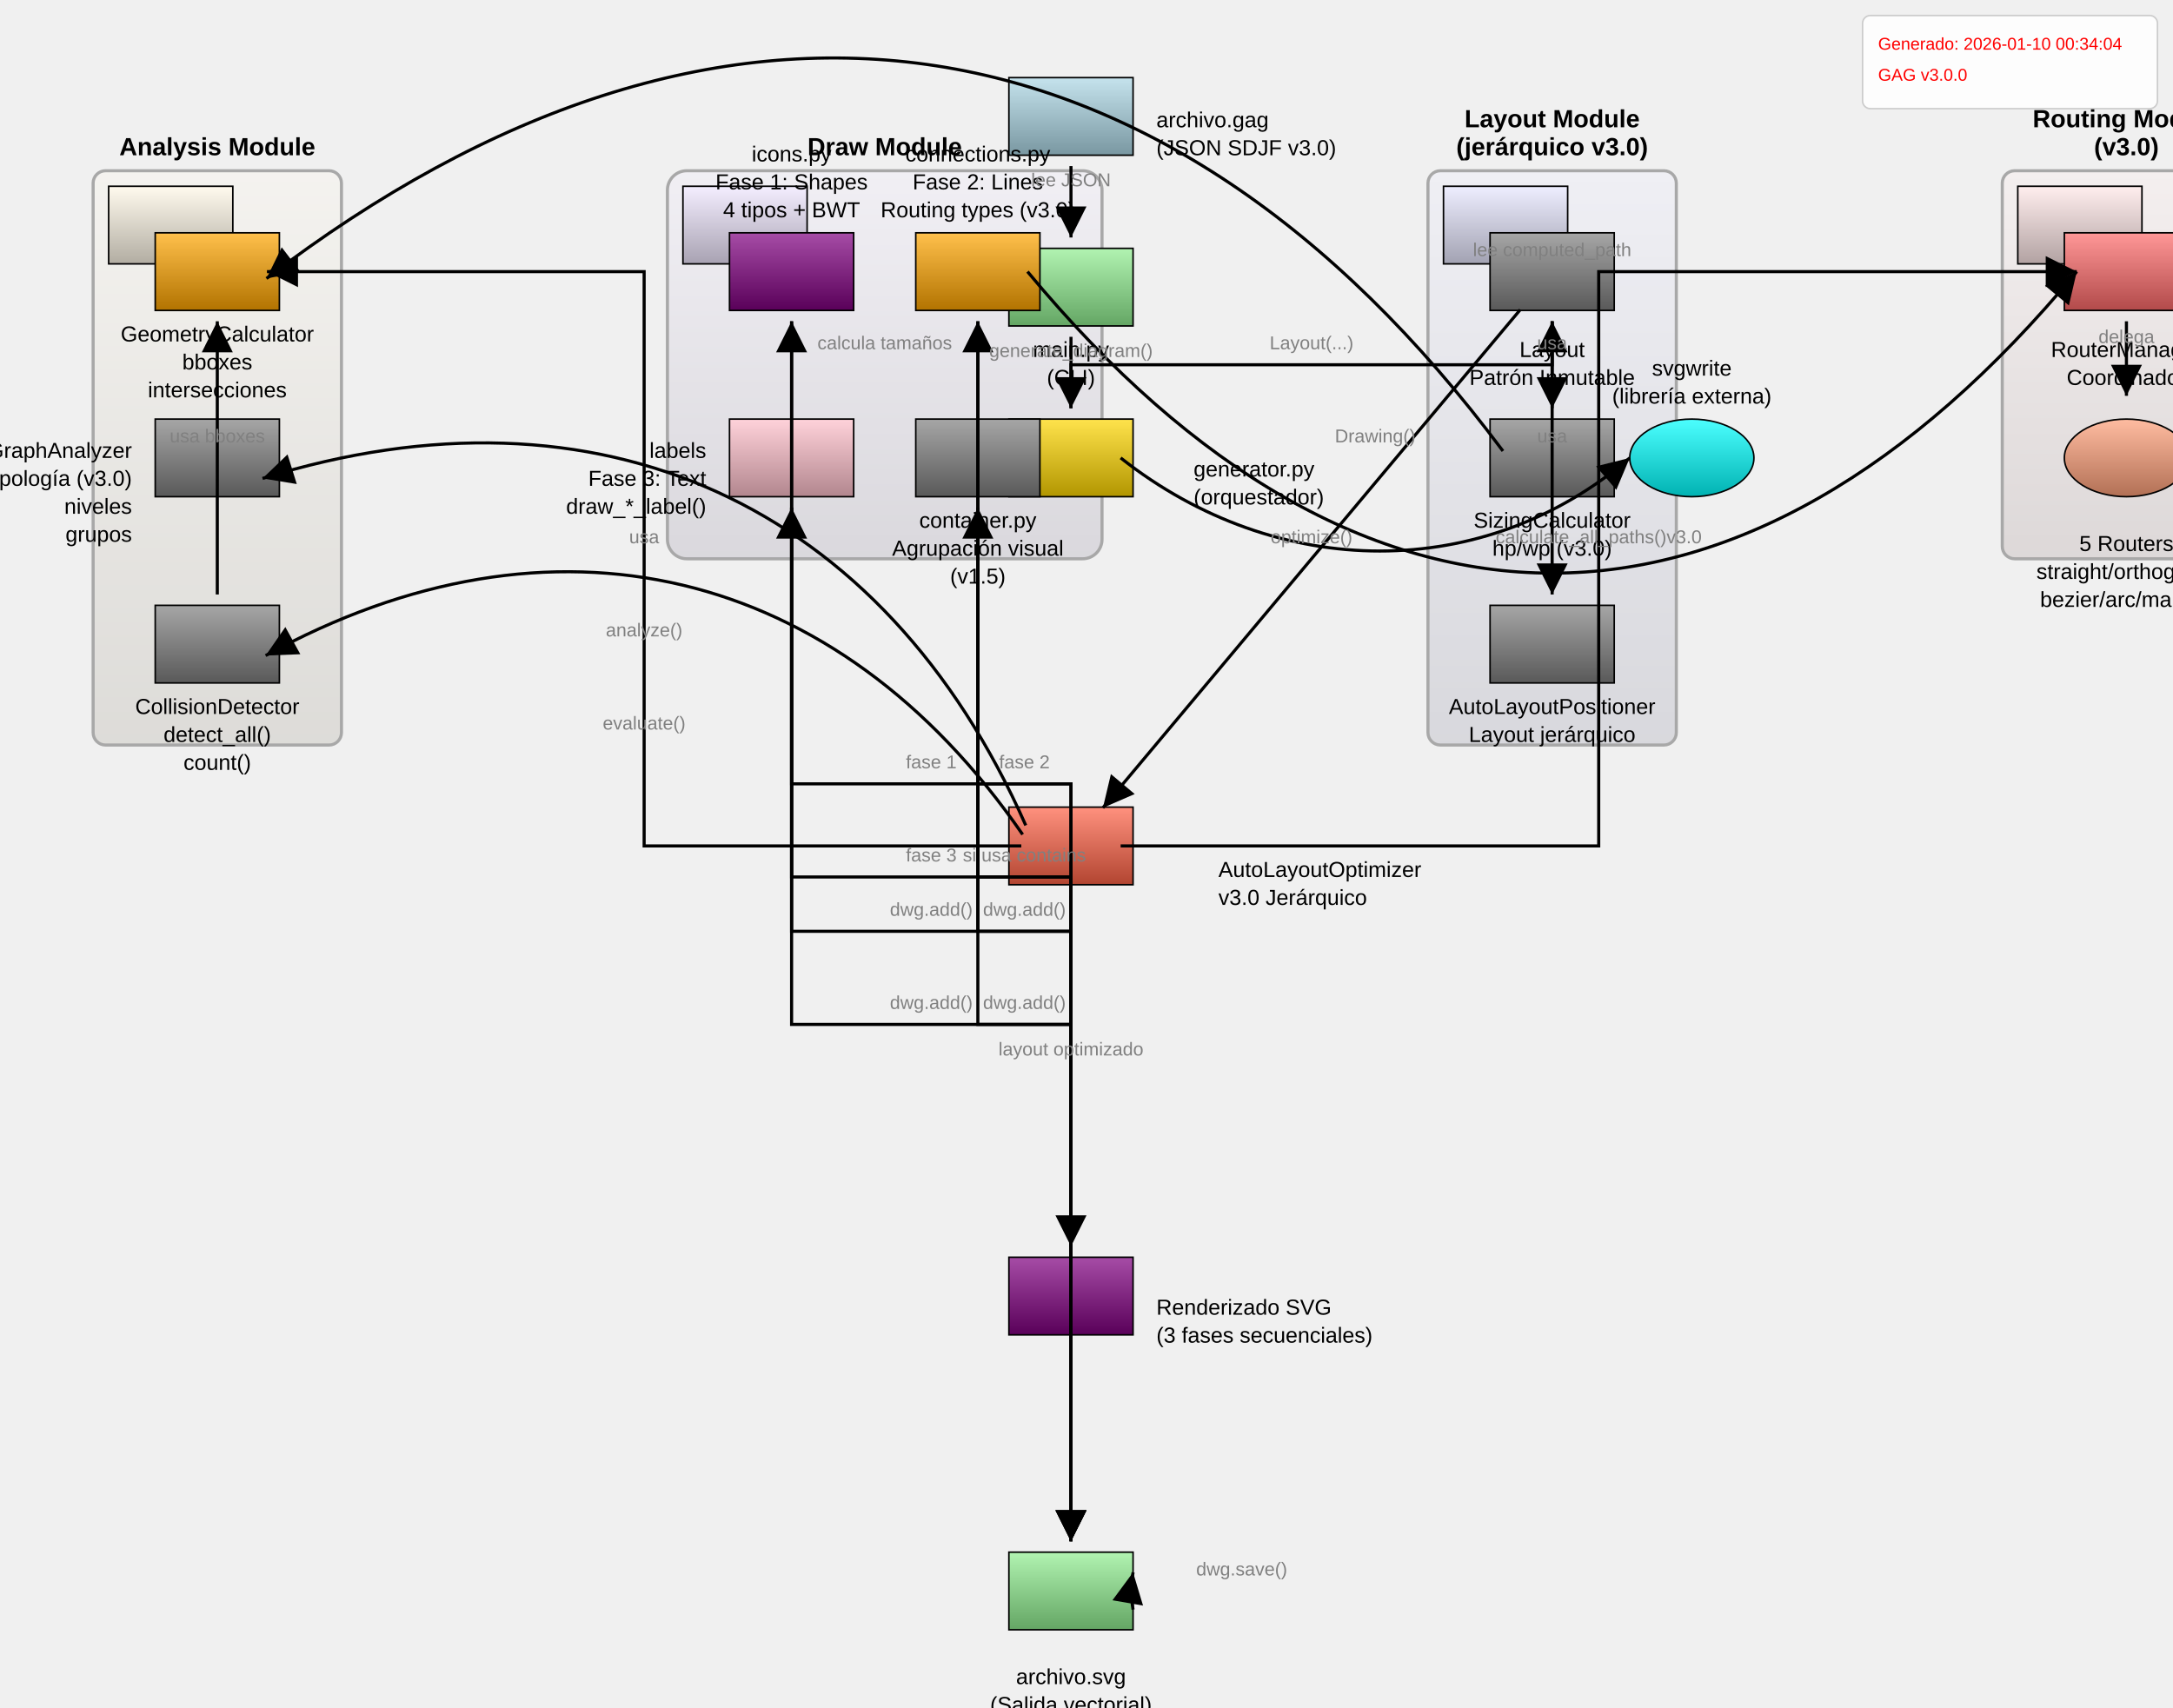
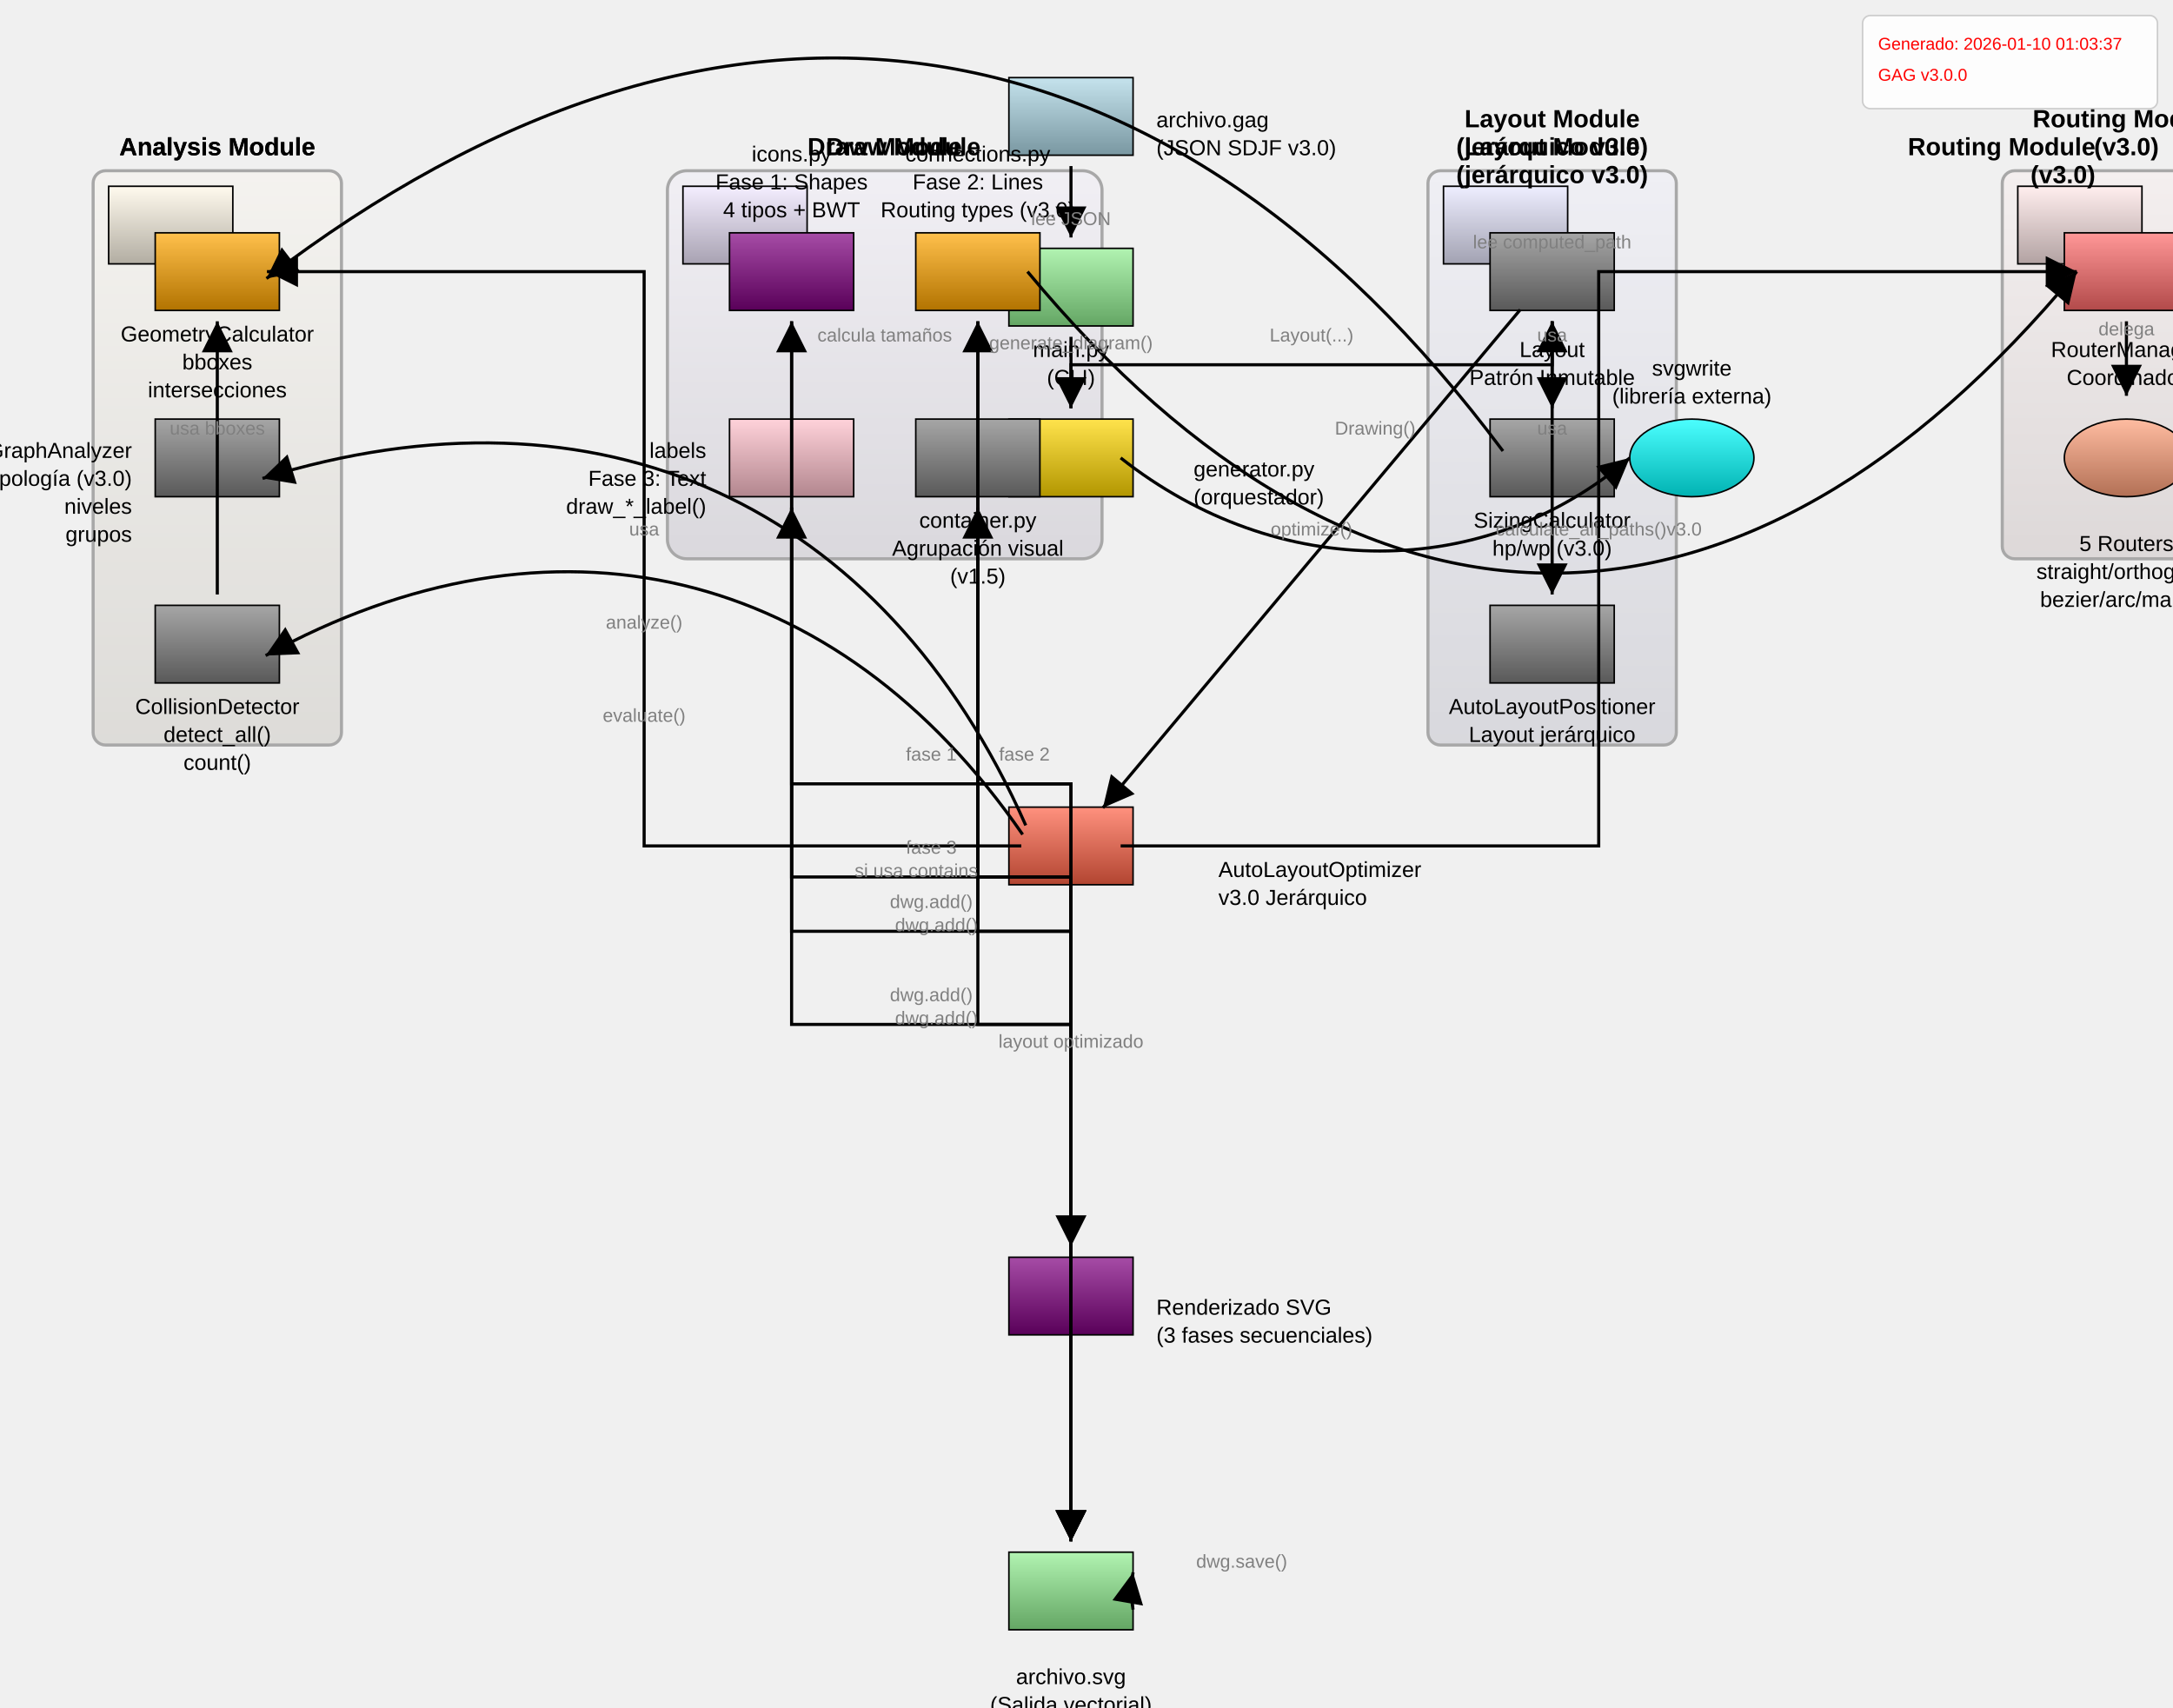
<svg xmlns="http://www.w3.org/2000/svg" baseProfile="full" height="1100" version="1.1" viewBox="0,0,1400,1100" width="1400">
  <defs>
    <marker id="arrow-end" markerHeight="10" markerWidth="10" orient="auto" refX="10" refY="5">
      <path d="M 0 0 L 10 5 L 0 10 z" fill="black" />
    </marker>
    <marker id="arrow-start" markerHeight="10" markerWidth="10" orient="auto" refX="0" refY="5">
      <path d="M 10 0 L 0 5 L 10 10 z" fill="black" />
    </marker>
    <linearGradient id="gradient-layout_container" x1="0%" x2="0%" y1="0%" y2="100%">
      <stop offset="0%" stop-color="#eeeeff" />
      <stop offset="100%" stop-color="#a2a2b2" />
    </linearGradient>
    <linearGradient id="gradient-layout_container_icon" x1="0%" x2="0%" y1="0%" y2="100%">
      <stop offset="0%" stop-color="#eeeeff" />
      <stop offset="100%" stop-color="#a2a2b2" />
    </linearGradient>
    <linearGradient id="gradient-routing_container" x1="0%" x2="0%" y1="0%" y2="100%">
      <stop offset="0%" stop-color="#ffeeee" />
      <stop offset="100%" stop-color="#b2a2a2" />
    </linearGradient>
    <linearGradient id="gradient-routing_container_icon" x1="0%" x2="0%" y1="0%" y2="100%">
      <stop offset="0%" stop-color="#ffeeee" />
      <stop offset="100%" stop-color="#b2a2a2" />
    </linearGradient>
    <linearGradient id="gradient-analysis_container" x1="0%" x2="0%" y1="0%" y2="100%">
      <stop offset="0%" stop-color="#fffaee" />
      <stop offset="100%" stop-color="#b2ada2" />
    </linearGradient>
    <linearGradient id="gradient-analysis_container_icon" x1="0%" x2="0%" y1="0%" y2="100%">
      <stop offset="0%" stop-color="#fffaee" />
      <stop offset="100%" stop-color="#b2ada2" />
    </linearGradient>
    <linearGradient id="gradient-draw_container" x1="0%" x2="0%" y1="0%" y2="100%">
      <stop offset="0%" stop-color="#f4eeff" />
      <stop offset="100%" stop-color="#a8a2b2" />
    </linearGradient>
    <linearGradient id="gradient-draw_container_icon" x1="0%" x2="0%" y1="0%" y2="100%">
      <stop offset="0%" stop-color="#f4eeff" />
      <stop offset="100%" stop-color="#a8a2b2" />
    </linearGradient>
    <linearGradient id="gradient-input" x1="0%" x2="0%" y1="0%" y2="100%">
      <stop offset="0%" stop-color="#c5e3ed" />
      <stop offset="100%" stop-color="#7997a1" />
    </linearGradient>
    <linearGradient id="gradient-main" x1="0%" x2="0%" y1="0%" y2="100%">
      <stop offset="0%" stop-color="#b1f3b1" />
      <stop offset="100%" stop-color="#64a664" />
    </linearGradient>
    <linearGradient id="gradient-generator" x1="0%" x2="0%" y1="0%" y2="100%">
      <stop offset="0%" stop-color="#ffe34c" />
      <stop offset="100%" stop-color="#b29600" />
    </linearGradient>
    <linearGradient id="gradient-svgwrite" x1="0%" x2="0%" y1="0%" y2="100%">
      <stop offset="0%" stop-color="#4cffff" />
      <stop offset="100%" stop-color="#00b2b2" />
    </linearGradient>
    <linearGradient id="gradient-layout" x1="0%" x2="0%" y1="0%" y2="100%">
      <stop offset="0%" stop-color="#a6a6a6" />
      <stop offset="100%" stop-color="#595959" />
    </linearGradient>
    <linearGradient id="gradient-sizing" x1="0%" x2="0%" y1="0%" y2="100%">
      <stop offset="0%" stop-color="#a6a6a6" />
      <stop offset="100%" stop-color="#595959" />
    </linearGradient>
    <linearGradient id="gradient-positioner" x1="0%" x2="0%" y1="0%" y2="100%">
      <stop offset="0%" stop-color="#a6a6a6" />
      <stop offset="100%" stop-color="#595959" />
    </linearGradient>
    <linearGradient id="gradient-optimizer" x1="0%" x2="0%" y1="0%" y2="100%">
      <stop offset="0%" stop-color="#ff917e" />
      <stop offset="100%" stop-color="#b24531" />
    </linearGradient>
    <linearGradient id="gradient-router_mgr" x1="0%" x2="0%" y1="0%" y2="100%">
      <stop offset="0%" stop-color="#ff9797" />
      <stop offset="100%" stop-color="#b24a4a" />
    </linearGradient>
    <linearGradient id="gradient-routers" x1="0%" x2="0%" y1="0%" y2="100%">
      <stop offset="0%" stop-color="#ffbca1" />
      <stop offset="100%" stop-color="#b27055" />
    </linearGradient>
    <linearGradient id="gradient-geometry" x1="0%" x2="0%" y1="0%" y2="100%">
      <stop offset="0%" stop-color="#ffc04c" />
      <stop offset="100%" stop-color="#b27300" />
    </linearGradient>
    <linearGradient id="gradient-graph" x1="0%" x2="0%" y1="0%" y2="100%">
      <stop offset="0%" stop-color="#a6a6a6" />
      <stop offset="100%" stop-color="#595959" />
    </linearGradient>
    <linearGradient id="gradient-collision" x1="0%" x2="0%" y1="0%" y2="100%">
      <stop offset="0%" stop-color="#a6a6a6" />
      <stop offset="100%" stop-color="#595959" />
    </linearGradient>
    <linearGradient id="gradient-render" x1="0%" x2="0%" y1="0%" y2="100%">
      <stop offset="0%" stop-color="#a64ca6" />
      <stop offset="100%" stop-color="#590059" />
    </linearGradient>
    <linearGradient id="gradient-icons" x1="0%" x2="0%" y1="0%" y2="100%">
      <stop offset="0%" stop-color="#a64ca6" />
      <stop offset="100%" stop-color="#590059" />
    </linearGradient>
    <linearGradient id="gradient-connections" x1="0%" x2="0%" y1="0%" y2="100%">
      <stop offset="0%" stop-color="#ffc04c" />
      <stop offset="100%" stop-color="#b27300" />
    </linearGradient>
    <linearGradient id="gradient-labels" x1="0%" x2="0%" y1="0%" y2="100%">
      <stop offset="0%" stop-color="#ffd2da" />
      <stop offset="100%" stop-color="#b2868e" />
    </linearGradient>
    <linearGradient id="gradient-containers" x1="0%" x2="0%" y1="0%" y2="100%">
      <stop offset="0%" stop-color="#a6a6a6" />
      <stop offset="100%" stop-color="#595959" />
    </linearGradient>
    <linearGradient id="gradient-output" x1="0%" x2="0%" y1="0%" y2="100%">
      <stop offset="0%" stop-color="#b1f3b1" />
      <stop offset="100%" stop-color="#64a664" />
    </linearGradient>
  </defs>
  <rect fill="white" fill-opacity="0.85" height="60" rx="5" ry="5" stroke="#CCCCCC" stroke-width="1" width="190" x="1200" y="10" />
-   <text fill="#FF0000" font-family="Arial, monospace" font-size="11px" x="1210" y="32">Generado: 2026-01-10 00:34:04</text>
+   <text fill="#FF0000" font-family="Arial, monospace" font-size="11px" x="1210" y="32">Generado: 2026-01-10 01:03:37</text>
  <text fill="#FF0000" font-family="Arial, monospace" font-size="11px" x="1210" y="52">GAG v3.0.0</text>
  <rect fill="url(#gradient-layout_container)" height="370" opacity="0.3" rx="8.0" ry="8.0" stroke="black" stroke-width="2" width="160" x="920" y="110" />
  <rect fill="url(#gradient-layout_container_icon)" height="50" stroke="black" width="80" x="930" y="120" />
  <text fill="black" font-family="Arial, sans-serif" font-size="16px" font-weight="bold" text-anchor="middle" x="1000.0" y="82">Layout Module</text>
  <text fill="black" font-family="Arial, sans-serif" font-size="16px" font-weight="bold" text-anchor="middle" x="1000.0" y="100">(jerárquico v3.0)</text>
  <rect fill="url(#gradient-routing_container)" height="250" opacity="0.3" rx="8.0" ry="8.0" stroke="black" stroke-width="2" width="160" x="1290" y="110" />
  <rect fill="url(#gradient-routing_container_icon)" height="50" stroke="black" width="80" x="1300" y="120" />
  <text fill="black" font-family="Arial, sans-serif" font-size="16px" font-weight="bold" text-anchor="middle" x="1370.0" y="82">Routing Module</text>
  <text fill="black" font-family="Arial, sans-serif" font-size="16px" font-weight="bold" text-anchor="middle" x="1370.0" y="100">(v3.0)</text>
  <rect fill="url(#gradient-analysis_container)" height="370" opacity="0.3" rx="8.0" ry="8.0" stroke="black" stroke-width="2" width="160" x="60" y="110" />
  <rect fill="url(#gradient-analysis_container_icon)" height="50" stroke="black" width="80" x="70" y="120" />
  <text fill="black" font-family="Arial, sans-serif" font-size="16px" font-weight="bold" text-anchor="middle" x="140.0" y="100">Analysis Module</text>
  <rect fill="url(#gradient-draw_container)" height="250" opacity="0.3" rx="12.5" ry="12.5" stroke="black" stroke-width="2" width="280" x="430" y="110" />
  <rect fill="url(#gradient-draw_container_icon)" height="50" stroke="black" width="80" x="440" y="120" />
  <text fill="black" font-family="Arial, sans-serif" font-size="16px" font-weight="bold" text-anchor="middle" x="570.0" y="100">Draw Module</text>
  <rect fill="url(#gradient-input)" height="50" stroke="black" width="80" x="650" y="50" />
  <rect fill="url(#gradient-main)" height="50" stroke="black" width="80" x="650" y="160" />
  <rect fill="url(#gradient-generator)" height="50" stroke="black" width="80" x="650" y="270" />
  <ellipse cx="1090.0" cy="295.0" fill="url(#gradient-svgwrite)" rx="40.0" ry="25.0" stroke="black" />
  <rect fill="url(#gradient-layout)" height="50" stroke="black" width="80" x="960" y="150" />
  <rect fill="url(#gradient-sizing)" height="50" stroke="black" width="80" x="960" y="270" />
  <rect fill="url(#gradient-positioner)" height="50" stroke="black" width="80" x="960" y="390" />
  <rect fill="url(#gradient-optimizer)" height="50" stroke="black" width="80" x="650" y="520" />
  <rect fill="url(#gradient-router_mgr)" height="50" stroke="black" width="80" x="1330" y="150" />
  <ellipse cx="1370.0" cy="295.0" fill="url(#gradient-routers)" rx="40.0" ry="25.0" stroke="black" />
  <rect fill="url(#gradient-geometry)" height="50" stroke="black" width="80" x="100" y="150" />
  <rect fill="url(#gradient-graph)" height="50" stroke="black" width="80" x="100" y="270" />
  <rect fill="url(#gradient-collision)" height="50" stroke="black" width="80" x="100" y="390" />
  <rect fill="url(#gradient-render)" height="50" stroke="black" width="80" x="650" y="810" />
  <rect fill="url(#gradient-icons)" height="50" stroke="black" width="80" x="470" y="150" />
  <rect fill="url(#gradient-connections)" height="50" stroke="black" width="80" x="590" y="150" />
  <rect fill="url(#gradient-labels)" height="50" stroke="black" width="80" x="470" y="270" />
  <rect fill="url(#gradient-containers)" height="50" stroke="black" width="80" x="590" y="270" />
  <rect fill="url(#gradient-output)" height="50" stroke="black" width="80" x="650" y="1000" />
  <line marker-end="url(#arrow-end)" stroke="black" stroke-width="2" x1="690.0" x2="690.0" y1="107.0" y2="153.0" />
  <line marker-end="url(#arrow-end)" stroke="black" stroke-width="2" x1="690.0" x2="690.0" y1="217.0" y2="263.0" />
  <path d="M 722.0,295.0 C 823.333,375.0 956.667,375.0 1050.0,295.0" fill="none" marker-end="url(#arrow-end)" stroke="black" stroke-width="2" />
  <polyline fill="none" marker-end="url(#arrow-end)" points="690.0,263.0 690.0,235.0 1000.0,235.0 1000.0,207.0" stroke="black" stroke-width="2" />
  <polyline fill="none" marker-end="url(#arrow-end)" points="1000.0,207.0 1000.0,263.0" stroke="black" stroke-width="2" />
  <polyline fill="none" marker-end="url(#arrow-end)" points="1000.0,207.0 1000.0,383.0" stroke="black" stroke-width="2" />
  <line marker-end="url(#arrow-end)" stroke="black" stroke-width="2" x1="979.449" x2="710.551" y1="199.529" y2="520.471" />
  <polyline fill="none" marker-end="url(#arrow-end)" points="722.0,545.0 1030.0,545.0 1030.0,175.0 1338.0,175.0" stroke="black" stroke-width="2" />
  <polyline fill="none" marker-end="url(#arrow-end)" points="1370.0,207.0 1370.0,255.0" stroke="black" stroke-width="2" />
  <polyline fill="none" marker-end="url(#arrow-end)" points="658.0,545.0 415.0,545.0 415.0,175.0 172.0,175.0" stroke="black" stroke-width="2" />
  <path d="M 660.868,531.758 C 569.167,324.167 385.833,240.833 169.132,308.242" fill="none" marker-end="url(#arrow-end)" stroke="black" stroke-width="2" />
  <path d="M 658.858,537.639 C 539.167,364.167 355.833,320.833 171.142,422.361" fill="none" marker-end="url(#arrow-end)" stroke="black" stroke-width="2" />
  <polyline fill="none" marker-end="url(#arrow-end)" points="140.0,383.0 140.0,207.0" stroke="black" stroke-width="2" />
  <path d="M 968.307,290.578 C 749.333,-3.0 462.667,-43.0 171.693,179.422" fill="none" marker-end="url(#arrow-end)" stroke="black" stroke-width="2" />
  <line marker-end="url(#arrow-end)" stroke="black" stroke-width="2" x1="690.0" x2="690.0" y1="577.0" y2="803.0" />
  <polyline fill="none" marker-end="url(#arrow-end)" points="690.0,803.0 690.0,505.0 510.0,505.0 510.0,207.0" stroke="black" stroke-width="2" />
  <polyline fill="none" marker-end="url(#arrow-end)" points="690.0,803.0 690.0,505.0 630.0,505.0 630.0,207.0" stroke="black" stroke-width="2" />
  <polyline fill="none" marker-end="url(#arrow-end)" points="690.0,803.0 690.0,565.0 510.0,565.0 510.0,327.0" stroke="black" stroke-width="2" />
  <polyline fill="none" marker-end="url(#arrow-end)" points="690.0,803.0 690.0,565.0 630.0,565.0 630.0,327.0" stroke="black" stroke-width="2" />
  <path d="M 662.0,175.0 C 876.667,434.0 1123.333,434.0 1338.0,175.0" fill="none" marker-end="url(#arrow-end)" stroke="black" stroke-width="2" />
  <polyline fill="none" marker-end="url(#arrow-end)" points="510.0,207.0 510.0,600.0 690.0,600.0 690.0,993.0" stroke="black" stroke-width="2" />
  <polyline fill="none" marker-end="url(#arrow-end)" points="630.0,207.0 630.0,600.0 690.0,600.0 690.0,993.0" stroke="black" stroke-width="2" />
  <polyline fill="none" marker-end="url(#arrow-end)" points="510.0,327.0 510.0,660.0 690.0,660.0 690.0,993.0" stroke="black" stroke-width="2" />
  <polyline fill="none" marker-end="url(#arrow-end)" points="630.0,327.0 630.0,660.0 690.0,660.0 690.0,993.0" stroke="black" stroke-width="2" />
  <path d="M 730.0,1037.0 A 70,70 0 0,1 730.0,1013.0" fill="none" marker-end="url(#arrow-end)" stroke="black" stroke-width="2" />
  <text fill="black" font-family="Arial, sans-serif" font-size="14px" text-anchor="start" x="745.0" y="82.0">archivo.gag</text>
  <text fill="black" font-family="Arial, sans-serif" font-size="14px" text-anchor="start" x="745.0" y="100.0">(JSON SDJF v3.0)</text>
  <text fill="black" font-family="Arial, sans-serif" font-size="14px" text-anchor="middle" x="690.0" y="230.0">main.py</text>
  <text fill="black" font-family="Arial, sans-serif" font-size="14px" text-anchor="middle" x="690.0" y="248.0">(CLI)</text>
  <text fill="black" font-family="Arial, sans-serif" font-size="14px" text-anchor="start" x="769.0" y="307.0">generator.py</text>
  <text fill="black" font-family="Arial, sans-serif" font-size="14px" text-anchor="start" x="769.0" y="325.0">(orquestador)</text>
  <text fill="black" font-family="Arial, sans-serif" font-size="14px" text-anchor="middle" x="1090.0" y="242">svgwrite</text>
  <text fill="black" font-family="Arial, sans-serif" font-size="14px" text-anchor="middle" x="1090.0" y="260">(librería externa)</text>
  <text fill="black" font-family="Arial, sans-serif" font-size="14px" text-anchor="middle" x="1000.0" y="230.0">Layout</text>
  <text fill="black" font-family="Arial, sans-serif" font-size="14px" text-anchor="middle" x="1000.0" y="248.0">Patrón Inmutable</text>
  <text fill="black" font-family="Arial, sans-serif" font-size="14px" text-anchor="middle" x="1000.0" y="340.0">SizingCalculator</text>
  <text fill="black" font-family="Arial, sans-serif" font-size="14px" text-anchor="middle" x="1000.0" y="358.0">hp/wp (v3.0)</text>
  <text fill="black" font-family="Arial, sans-serif" font-size="14px" text-anchor="middle" x="1000.0" y="460.0">AutoLayoutPositioner</text>
  <text fill="black" font-family="Arial, sans-serif" font-size="14px" text-anchor="middle" x="1000.0" y="478.0">Layout jerárquico</text>
  <text fill="black" font-family="Arial, sans-serif" font-size="14px" text-anchor="start" x="785.0" y="565.0">AutoLayoutOptimizer</text>
  <text fill="black" font-family="Arial, sans-serif" font-size="14px" text-anchor="start" x="785.0" y="583.0">v3.0 Jerárquico</text>
  <text fill="black" font-family="Arial, sans-serif" font-size="14px" text-anchor="middle" x="1370.0" y="230.0">RouterManager</text>
  <text fill="black" font-family="Arial, sans-serif" font-size="14px" text-anchor="middle" x="1370.0" y="248.0">Coordinador</text>
  <text fill="black" font-family="Arial, sans-serif" font-size="14px" text-anchor="middle" x="1370.0" y="355.0">5 Routers</text>
  <text fill="black" font-family="Arial, sans-serif" font-size="14px" text-anchor="middle" x="1370.0" y="373.0">straight/orthogonal</text>
  <text fill="black" font-family="Arial, sans-serif" font-size="14px" text-anchor="middle" x="1370.0" y="391.0">bezier/arc/manual</text>
  <text fill="black" font-family="Arial, sans-serif" font-size="14px" text-anchor="middle" x="140.0" y="220.0">GeometryCalculator</text>
  <text fill="black" font-family="Arial, sans-serif" font-size="14px" text-anchor="middle" x="140.0" y="238.0">bboxes</text>
  <text fill="black" font-family="Arial, sans-serif" font-size="14px" text-anchor="middle" x="140.0" y="256.0">intersecciones</text>
  <text fill="black" font-family="Arial, sans-serif" font-size="14px" text-anchor="end" x="85" y="295.0">GraphAnalyzer</text>
  <text fill="black" font-family="Arial, sans-serif" font-size="14px" text-anchor="end" x="85" y="313.0">topología (v3.0)</text>
  <text fill="black" font-family="Arial, sans-serif" font-size="14px" text-anchor="end" x="85" y="331.0">niveles</text>
  <text fill="black" font-family="Arial, sans-serif" font-size="14px" text-anchor="end" x="85" y="349.0">grupos</text>
  <text fill="black" font-family="Arial, sans-serif" font-size="14px" text-anchor="middle" x="140.0" y="460.0">CollisionDetector</text>
  <text fill="black" font-family="Arial, sans-serif" font-size="14px" text-anchor="middle" x="140.0" y="478.0">detect_all()</text>
  <text fill="black" font-family="Arial, sans-serif" font-size="14px" text-anchor="middle" x="140.0" y="496.0">count()</text>
  <text fill="black" font-family="Arial, sans-serif" font-size="14px" text-anchor="start" x="745.0" y="847.0">Renderizado SVG</text>
  <text fill="black" font-family="Arial, sans-serif" font-size="14px" text-anchor="start" x="745.0" y="865.0">(3 fases secuenciales)</text>
  <text fill="black" font-family="Arial, sans-serif" font-size="14px" text-anchor="middle" x="510.0" y="104">icons.py</text>
  <text fill="black" font-family="Arial, sans-serif" font-size="14px" text-anchor="middle" x="510.0" y="122">Fase 1: Shapes</text>
  <text fill="black" font-family="Arial, sans-serif" font-size="14px" text-anchor="middle" x="510.0" y="140">4 tipos + BWT</text>
  <text fill="black" font-family="Arial, sans-serif" font-size="14px" text-anchor="middle" x="630.0" y="104">connections.py</text>
  <text fill="black" font-family="Arial, sans-serif" font-size="14px" text-anchor="middle" x="630.0" y="122">Fase 2: Lines</text>
  <text fill="black" font-family="Arial, sans-serif" font-size="14px" text-anchor="middle" x="630.0" y="140">Routing types (v3.0)</text>
  <text fill="black" font-family="Arial, sans-serif" font-size="14px" text-anchor="end" x="455" y="295.0">labels</text>
  <text fill="black" font-family="Arial, sans-serif" font-size="14px" text-anchor="end" x="455" y="313.0">Fase 3: Text</text>
  <text fill="black" font-family="Arial, sans-serif" font-size="14px" text-anchor="end" x="455" y="331.0">draw_*_label()</text>
  <text fill="black" font-family="Arial, sans-serif" font-size="14px" text-anchor="middle" x="630.0" y="340.0">container.py</text>
  <text fill="black" font-family="Arial, sans-serif" font-size="14px" text-anchor="middle" x="630.0" y="358.0">Agrupación visual</text>
  <text fill="black" font-family="Arial, sans-serif" font-size="14px" text-anchor="middle" x="630.0" y="376.0">(v1.5)</text>
  <text fill="black" font-family="Arial, sans-serif" font-size="14px" text-anchor="middle" x="690.0" y="1085.0">archivo.svg</text>
  <text fill="black" font-family="Arial, sans-serif" font-size="14px" text-anchor="middle" x="690.0" y="1103.0">(Salida vectorial)</text>
-   <text fill="gray" font-family="Arial, sans-serif" font-size="12px" text-anchor="middle" x="690.0" y="120.0">lee JSON</text>
-   <text fill="gray" font-family="Arial, sans-serif" font-size="12px" text-anchor="middle" x="690.0" y="230.0">generate_diagram()</text>
-   <text fill="gray" font-family="Arial, sans-serif" font-size="12px" text-anchor="middle" x="886.0" y="285.0">Drawing()</text>
-   <text fill="gray" font-family="Arial, sans-serif" font-size="12px" text-anchor="middle" x="845.0" y="225.0">Layout(...)</text>
-   <text fill="gray" font-family="Arial, sans-serif" font-size="12px" text-anchor="middle" x="1000.0" y="225.0">usa</text>
-   <text fill="gray" font-family="Arial, sans-serif" font-size="12px" text-anchor="middle" x="1000.0" y="285.0">usa</text>
-   <text fill="gray" font-family="Arial, sans-serif" font-size="12px" text-anchor="middle" x="845.0" y="350.0">optimize()</text>
-   <text fill="gray" font-family="Arial, sans-serif" font-size="12px" text-anchor="middle" x="1030.0" y="350.0">calculate_all_paths()
+   <text fill="gray" font-family="Arial, sans-serif" font-size="12px" text-anchor="middle" x="690.0" y="145.0">lee JSON</text>
+   <text fill="gray" font-family="Arial, sans-serif" font-size="12px" text-anchor="middle" x="690.0" y="225.0">generate_diagram()</text>
+   <text fill="gray" font-family="Arial, sans-serif" font-size="12px" text-anchor="middle" x="886.0" y="280.0">Drawing()</text>
+   <text fill="gray" font-family="Arial, sans-serif" font-size="12px" text-anchor="middle" x="845.0" y="220.0">Layout(...)</text>
+   <text fill="gray" font-family="Arial, sans-serif" font-size="12px" text-anchor="middle" x="1000.0" y="220.0">usa</text>
+   <text fill="gray" font-family="Arial, sans-serif" font-size="12px" text-anchor="middle" x="1000.0" y="280.0">usa</text>
+   <text fill="gray" font-family="Arial, sans-serif" font-size="12px" text-anchor="middle" x="845.0" y="345.0">optimize()</text>
+   <text fill="gray" font-family="Arial, sans-serif" font-size="12px" text-anchor="middle" x="1030.0" y="345.0">calculate_all_paths()
v3.0</text>
-   <text fill="gray" font-family="Arial, sans-serif" font-size="12px" text-anchor="middle" x="1370.0" y="221.0">delega</text>
-   <text fill="gray" font-family="Arial, sans-serif" font-size="12px" text-anchor="middle" x="415.0" y="350.0">usa</text>
-   <text fill="gray" font-family="Arial, sans-serif" font-size="12px" text-anchor="middle" x="415.0" y="410.0">analyze()</text>
-   <text fill="gray" font-family="Arial, sans-serif" font-size="12px" text-anchor="middle" x="415.0" y="470.0">evaluate()</text>
-   <text fill="gray" font-family="Arial, sans-serif" font-size="12px" text-anchor="middle" x="140.0" y="285.0">usa bboxes</text>
-   <text fill="gray" font-family="Arial, sans-serif" font-size="12px" text-anchor="middle" x="570.0" y="225.0">calcula tamaños</text>
-   <text fill="gray" font-family="Arial, sans-serif" font-size="12px" text-anchor="middle" x="690.0" y="680.0">layout optimizado</text>
-   <text fill="gray" font-family="Arial, sans-serif" font-size="12px" text-anchor="middle" x="600.0" y="495.0">fase 1</text>
-   <text fill="gray" font-family="Arial, sans-serif" font-size="12px" text-anchor="middle" x="660.0" y="495.0">fase 2</text>
-   <text fill="gray" font-family="Arial, sans-serif" font-size="12px" text-anchor="middle" x="600.0" y="555.0">fase 3</text>
-   <text fill="gray" font-family="Arial, sans-serif" font-size="12px" text-anchor="middle" x="660.0" y="555.0">si usa contains</text>
-   <text fill="gray" font-family="Arial, sans-serif" font-size="12px" text-anchor="middle" x="1000.0" y="165.0">lee computed_path</text>
-   <text fill="gray" font-family="Arial, sans-serif" font-size="12px" text-anchor="middle" x="600.0" y="590.0">dwg.add()</text>
-   <text fill="gray" font-family="Arial, sans-serif" font-size="12px" text-anchor="middle" x="660.0" y="590.0">dwg.add()</text>
-   <text fill="gray" font-family="Arial, sans-serif" font-size="12px" text-anchor="middle" x="600.0" y="650.0">dwg.add()</text>
-   <text fill="gray" font-family="Arial, sans-serif" font-size="12px" text-anchor="middle" x="660.0" y="650.0">dwg.add()</text>
-   <text fill="gray" font-family="Arial, sans-serif" font-size="12px" text-anchor="middle" x="800.0" y="1015.0">dwg.save()</text>
+   <text fill="gray" font-family="Arial, sans-serif" font-size="12px" text-anchor="middle" x="1370.0" y="216.0">delega</text>
+   <text fill="gray" font-family="Arial, sans-serif" font-size="12px" text-anchor="middle" x="415.0" y="345.0">usa</text>
+   <text fill="gray" font-family="Arial, sans-serif" font-size="12px" text-anchor="middle" x="415.0" y="405.0">analyze()</text>
+   <text fill="gray" font-family="Arial, sans-serif" font-size="12px" text-anchor="middle" x="415.0" y="465.0">evaluate()</text>
+   <text fill="gray" font-family="Arial, sans-serif" font-size="12px" text-anchor="middle" x="140.0" y="280.0">usa bboxes</text>
+   <text fill="gray" font-family="Arial, sans-serif" font-size="12px" text-anchor="middle" x="570.0" y="220.0">calcula tamaños</text>
+   <text fill="gray" font-family="Arial, sans-serif" font-size="12px" text-anchor="middle" x="690.0" y="675.0">layout optimizado</text>
+   <text fill="gray" font-family="Arial, sans-serif" font-size="12px" text-anchor="middle" x="600.0" y="490.0">fase 1</text>
+   <text fill="gray" font-family="Arial, sans-serif" font-size="12px" text-anchor="middle" x="660.0" y="490.0">fase 2</text>
+   <text fill="gray" font-family="Arial, sans-serif" font-size="12px" text-anchor="middle" x="600.0" y="550.0">fase 3</text>
+   <text fill="gray" font-family="Arial, sans-serif" font-size="12px" text-anchor="end" x="630.0" y="565.0">si usa contains</text>
+   <text fill="gray" font-family="Arial, sans-serif" font-size="12px" text-anchor="middle" x="1000.0" y="160.0">lee computed_path</text>
+   <text fill="gray" font-family="Arial, sans-serif" font-size="12px" text-anchor="middle" x="600.0" y="585.0">dwg.add()</text>
+   <text fill="gray" font-family="Arial, sans-serif" font-size="12px" text-anchor="end" x="630.0" y="600.0">dwg.add()</text>
+   <text fill="gray" font-family="Arial, sans-serif" font-size="12px" text-anchor="middle" x="600.0" y="645.0">dwg.add()</text>
+   <text fill="gray" font-family="Arial, sans-serif" font-size="12px" text-anchor="end" x="630.0" y="660.0">dwg.add()</text>
+   <text fill="gray" font-family="Arial, sans-serif" font-size="12px" text-anchor="middle" x="800.0" y="1010.0">dwg.save()</text>
+   <text fill="black" font-family="Arial, sans-serif" font-size="16px" font-weight="bold" text-anchor="middle" x="1000.0" y="100">Layout Module</text>
+   <text fill="black" font-family="Arial, sans-serif" font-size="16px" font-weight="bold" text-anchor="middle" x="1000.0" y="118">(jerárquico v3.0)</text>
+   <text fill="black" font-family="Arial, sans-serif" font-size="16px" font-weight="bold" text-anchor="end" x="1350.0" y="100">Routing Module</text>
+   <text fill="black" font-family="Arial, sans-serif" font-size="16px" font-weight="bold" text-anchor="end" x="1350.0" y="118">(v3.0)</text>
+   <text fill="black" font-family="Arial, sans-serif" font-size="16px" font-weight="bold" text-anchor="middle" x="140.0" y="100">Analysis Module</text>
+   <text fill="black" font-family="Arial, sans-serif" font-size="16px" font-weight="bold" text-anchor="middle" x="582.0" y="100">Draw Module</text>
</svg>
